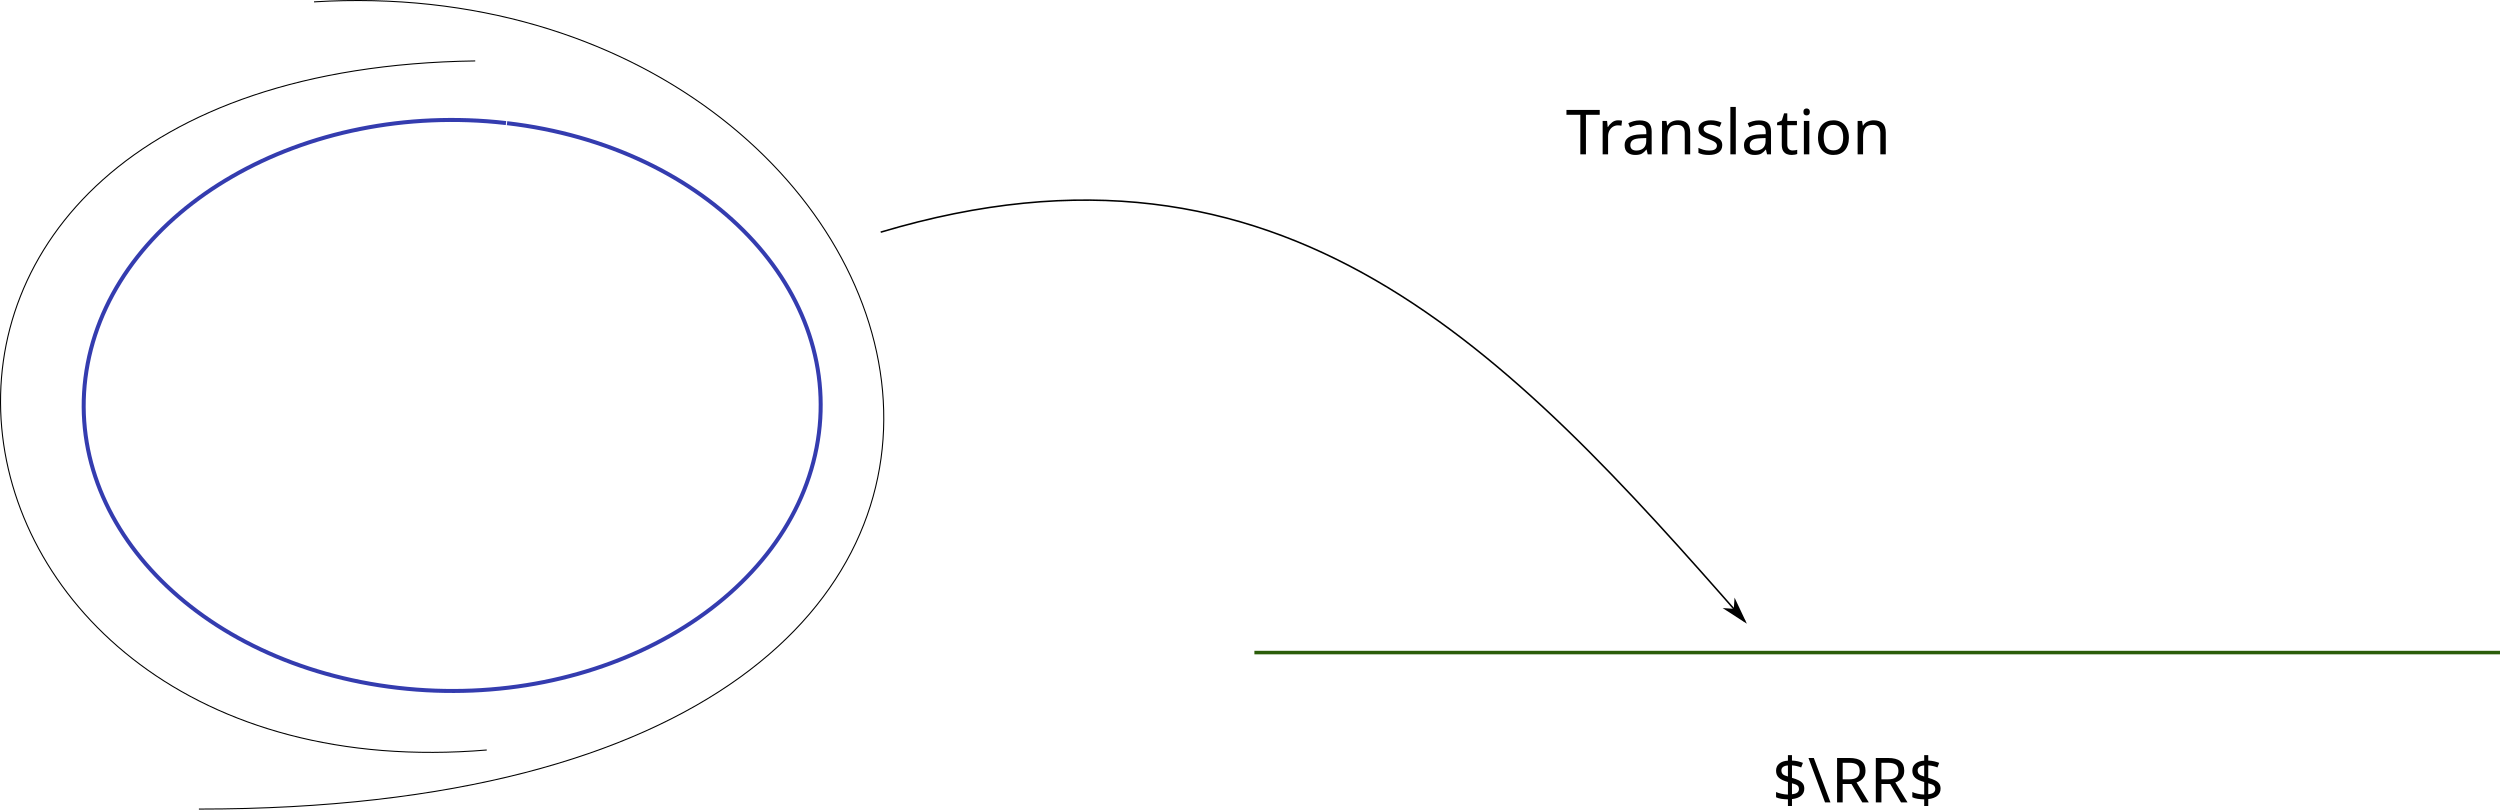
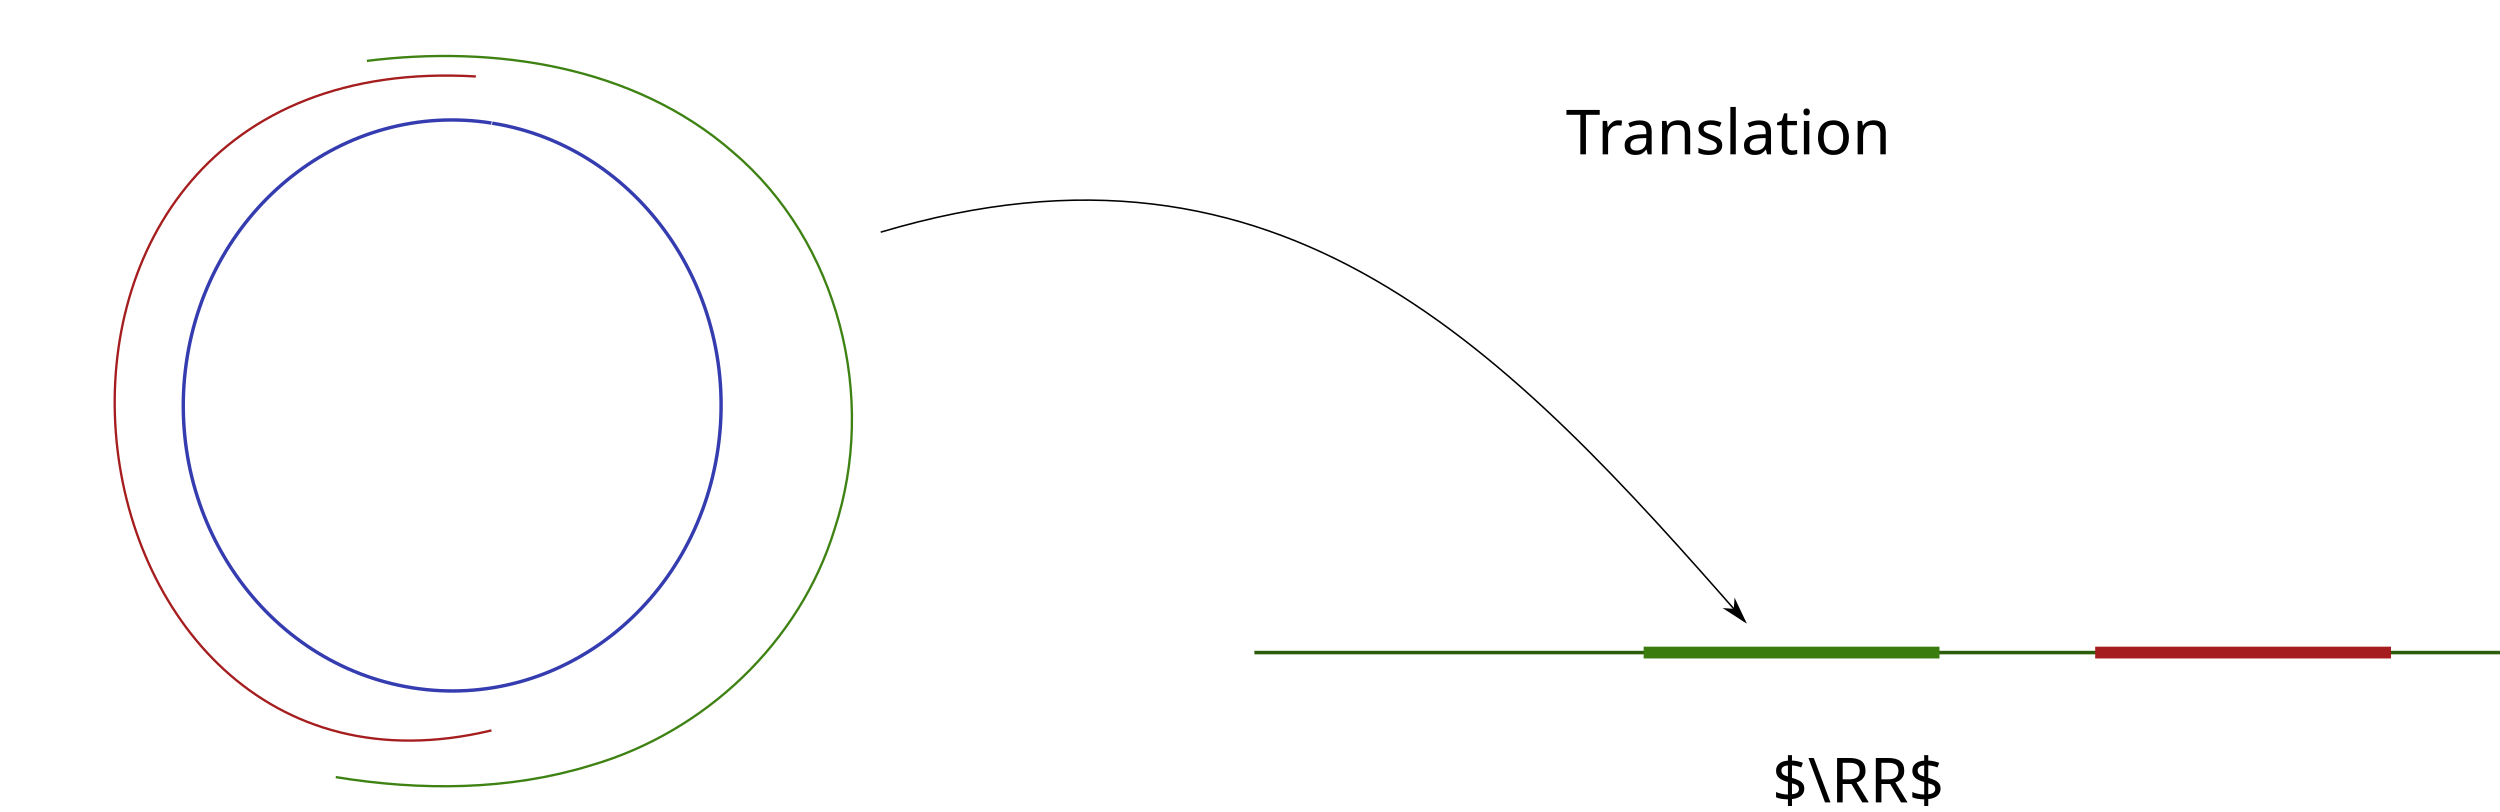
<svg xmlns="http://www.w3.org/2000/svg" width="424.826mm" height="137.908mm" viewBox="0 0 424.826 137.908" version="1.1" id="svg8">
  <defs id="defs2">
    <marker style="overflow:visible" id="Arrow2Lend" refX="0" refY="0" orient="auto">
      <path transform="matrix(-1.1,0,0,-1.1,-1.1,0)" d="M 8.719,4.034 -2.207,0.016 8.719,-4.002 c -1.745,2.372 -1.735,5.617 -6e-7,8.035 z" style="fill:#000000;fill-opacity:1;fill-rule:evenodd;stroke:#000000;stroke-width:0.625;stroke-linejoin:round;stroke-opacity:1" id="path895" />
    </marker>
    <marker style="overflow:visible" id="marker1174" refX="0" refY="0" orient="auto">
      <path transform="matrix(-0.8,0,0,-0.8,-10,0)" style="fill:#000000;fill-opacity:1;fill-rule:evenodd;stroke:#000000;stroke-width:1pt;stroke-opacity:1" d="M 0,0 5,-5 -12.5,0 5,5 Z" id="path1172" />
    </marker>
    <marker style="overflow:visible" id="marker1152" refX="0" refY="0" orient="auto">
      <path transform="matrix(-0.8,0,0,-0.8,-10,0)" style="fill:#000000;fill-opacity:1;fill-rule:evenodd;stroke:#000000;stroke-width:1pt;stroke-opacity:1" d="M 0,0 5,-5 -12.5,0 5,5 Z" id="path1150" />
    </marker>
    <marker style="overflow:visible" id="Arrow1Lend" refX="0" refY="0" orient="auto">
      <path transform="matrix(-0.8,0,0,-0.8,-10,0)" style="fill:#000000;fill-opacity:1;fill-rule:evenodd;stroke:#000000;stroke-width:1pt;stroke-opacity:1" d="M 0,0 5,-5 -12.5,0 5,5 Z" id="path877" />
    </marker>
  </defs>
  <g id="layer1" transform="translate(-34.71532,-5.444486)">
-     <path style="fill:none;fill-rule:evenodd;stroke:#3139ae;stroke-width:0.684;stroke-linejoin:round;stroke-miterlimit:4;stroke-dasharray:none;stroke-dashoffset:0;stroke-opacity:0.982" id="path835" d="M 120.875,26.375 A 62.611,48.511 0 0 1 173.477,81.531 62.611,48.511 0 0 1 102.326,122.326 62.611,48.511 0 0 1 49.623,67.228 62.611,48.511 0 0 1 120.7,26.355" />
-     <path id="path837" style="fill:none;stroke:#000000;stroke-width:0.181px;stroke-linecap:butt;stroke-linejoin:miter;stroke-opacity:1" d="M 115.47,15.798 C -1.926,17.471 17.64,141.257 117.427,132.893" />
-     <path id="path839" style="fill:none;stroke:#000000;stroke-width:0.181px;stroke-linecap:butt;stroke-linejoin:miter;stroke-opacity:1" d="M 88.078,5.761 C 197.647,-0.93 242.649,142.93 68.512,142.93" />
+     <path style="fill:none;fill-rule:evenodd;stroke:#3139ae;stroke-width:0.584;stroke-linejoin:round;stroke-miterlimit:4;stroke-dasharray:none;stroke-dashoffset:0;stroke-opacity:0.982" id="path835" d="M 118.357,26.375 A 45.692,48.511 0 0 1 156.744,81.531 45.692,48.511 0 0 1 104.82,122.326 45.692,48.511 0 0 1 66.359,67.228 45.692,48.511 0 0 1 118.229,26.355" />
+     <path id="path837" style="fill:none;stroke:#a51d1e;stroke-width:0.4;stroke-linecap:butt;stroke-linejoin:miter;stroke-opacity:1;stroke-miterlimit:4;stroke-dasharray:none" d="M 115.583,18.438 C 25.625,13.146 41.5,148 118.229,129.563" />
+     <path id="path839" style="fill:none;stroke:#3e8213;stroke-width:0.4;stroke-linecap:butt;stroke-linejoin:miter;stroke-opacity:1;stroke-miterlimit:4;stroke-dasharray:none" d="m 97.062,15.792 c 21.551,-2.692 45.33,0.773 62.171,15.471 18.054,15.296 24.642,41.773 17.315,64.057 -5.859,19.285 -22.118,34.572 -41.366,40.168 -14.011,4.326 -29.038,4.355 -43.411,2.013" />
    <path id="path841" style="fill:none;stroke:#000000;stroke-width:0.265;stroke-linecap:butt;stroke-linejoin:miter;stroke-miterlimit:4;stroke-dasharray:none;stroke-opacity:1;marker-end:url(#marker1174)" d="M 184.375,44.896 C 252.911,24.424 290.904,64.981 331.219,111.042" />
    <text xml:space="preserve" style="font-size:10.583px;line-height:1.25;font-family:sans-serif;word-spacing:0px;stroke-width:0.265" x="300.792" y="31.667" id="text847">
      <tspan id="tspan845" x="300.792" y="31.667" style="stroke-width:0.265">Translation</tspan>
    </text>
    <path style="fill:none;stroke:#2b5d0a;stroke-width:0.6;stroke-linecap:butt;stroke-linejoin:miter;stroke-miterlimit:4;stroke-dasharray:none;stroke-opacity:1" d="m 247.875,116.333 c 211.667,0 211.667,0 211.667,0" id="path849" />
    <text xml:space="preserve" style="font-size:10.583px;line-height:1.25;font-family:sans-serif;word-spacing:0px;stroke-width:0.265" x="335.867" y="141.797" id="text853">
      <tspan x="335.867" y="141.797" style="stroke-width:0.265" id="tspan855">$\RR$</tspan>
    </text>
+     <path style="fill:#3e8213;stroke:#3a7c0e;stroke-width:2;stroke-linecap:butt;stroke-linejoin:miter;stroke-miterlimit:4;stroke-dasharray:none;stroke-opacity:1" d="m 314.021,116.333 c 50.271,0 50.271,0 50.271,0" id="path878" />
+     <path style="fill:#3e8213;stroke:#a51d1e;stroke-width:2;stroke-linecap:butt;stroke-linejoin:miter;stroke-miterlimit:4;stroke-dasharray:none;stroke-opacity:1" d="m 390.75,116.333 c 50.271,0 50.271,0 50.271,0" id="path878-3" />
  </g>
</svg>
